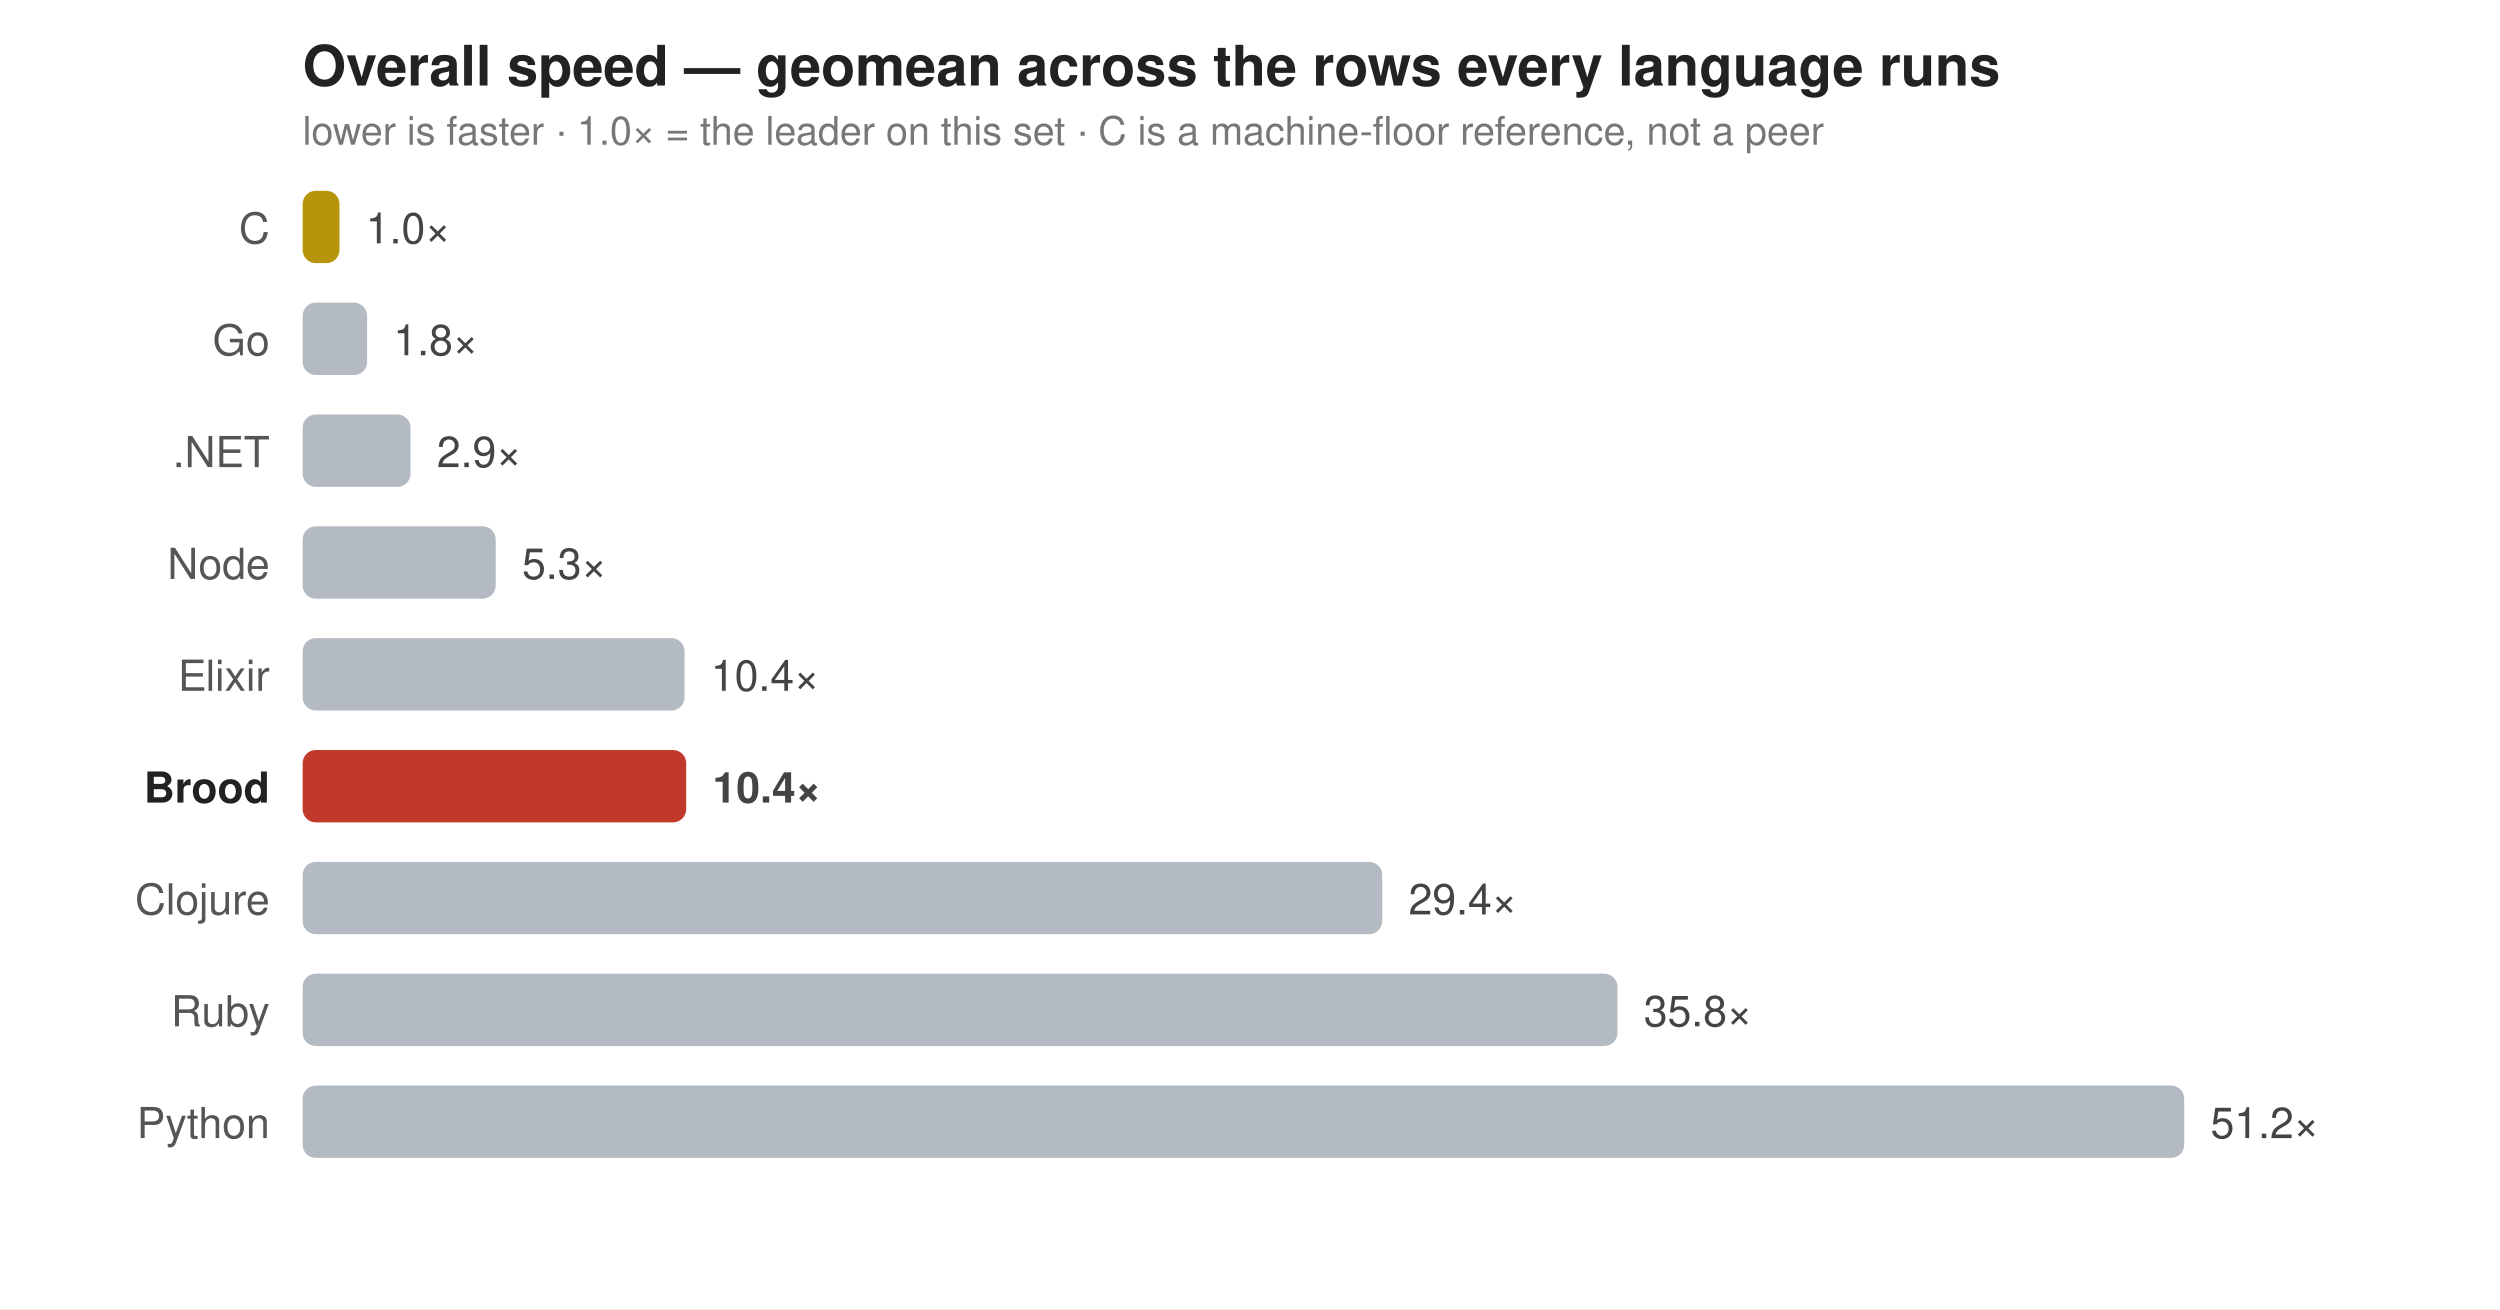
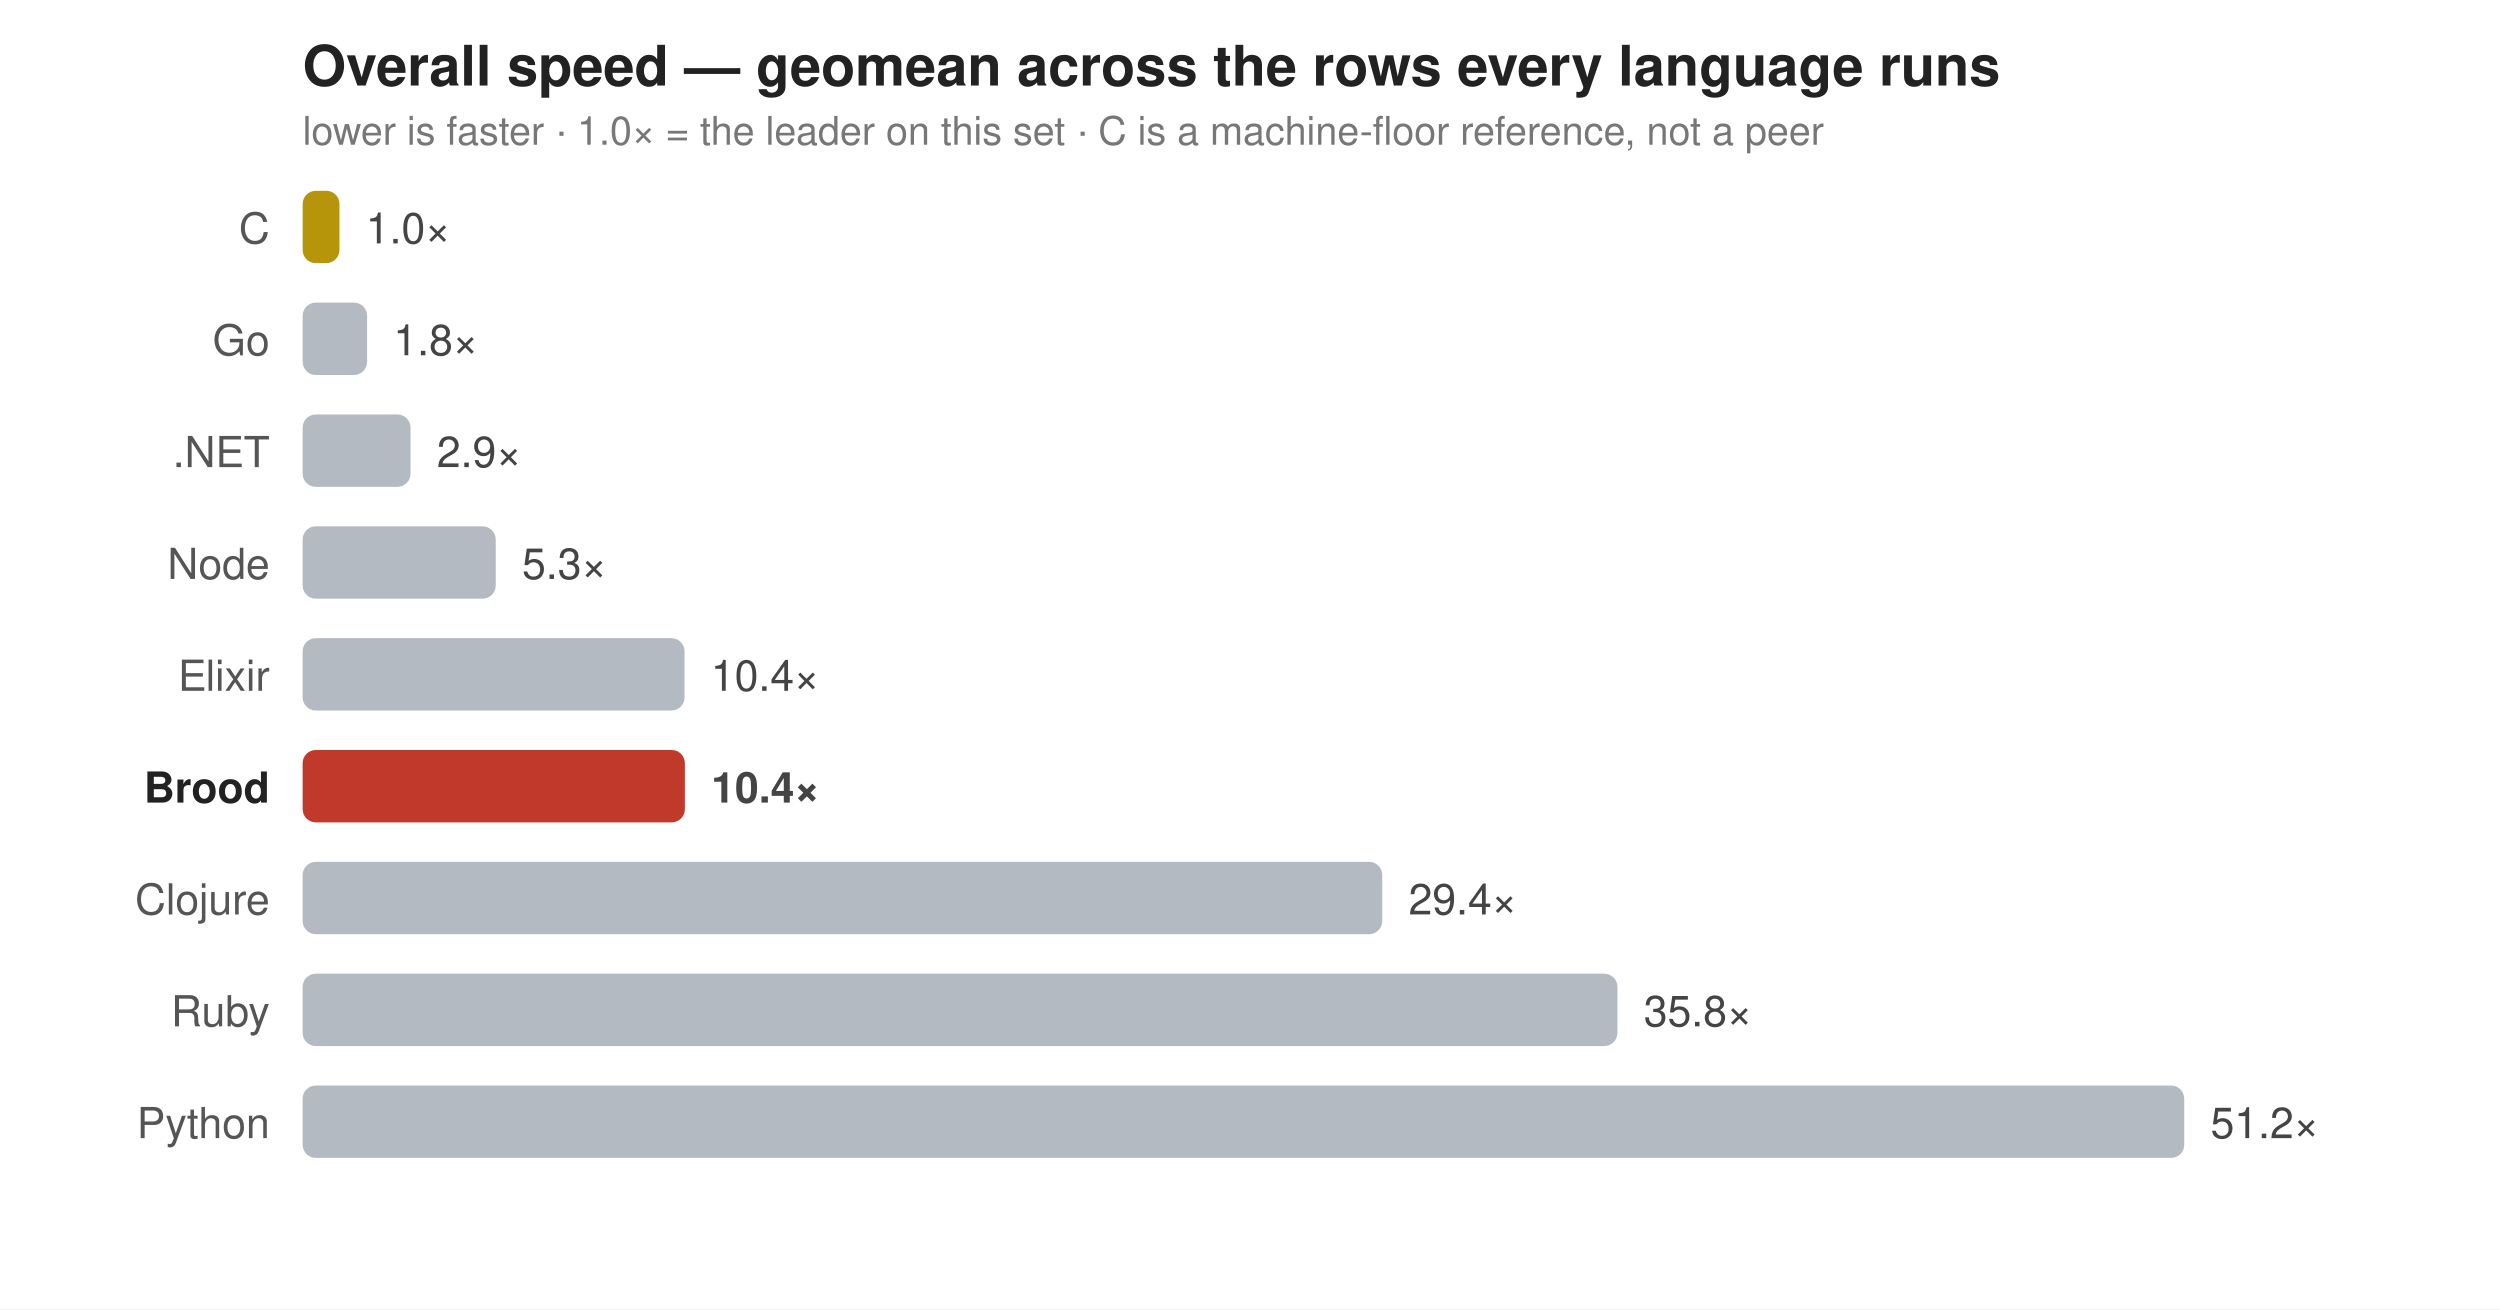
<svg xmlns="http://www.w3.org/2000/svg" width="760" height="398" viewBox="0 0 760 398" font-family="system-ui,Segoe UI,Helvetica,Arial,sans-serif">
  <rect width="760" height="398" fill="#ffffff" />
  <text x="92" y="26" font-size="17" font-weight="700" fill="#222">Overall speed — geomean across the rows every language runs</text>
  <text x="92" y="44" font-size="12" fill="#777">lower is faster · 1.0× = the leader on this set · C is a machine-floor reference, not a peer</text>
  <rect x="92" y="58" width="11.2" height="22" rx="4" fill="#b7950b" />
  <text x="82" y="74" text-anchor="end" font-size="13" font-weight="500" fill="#555">C</text>
  <text x="111.2" y="74" font-size="13" font-weight="400" fill="#444">1.0×</text>
  <rect x="92" y="92" width="19.6" height="22" rx="4" fill="#b3bac1" />
  <text x="82" y="108" text-anchor="end" font-size="13" font-weight="500" fill="#555">Go</text>
  <text x="119.6" y="108" font-size="13" font-weight="400" fill="#444">1.8×</text>
  <rect x="92" y="126" width="32.8" height="22" rx="4" fill="#b3bac1" />
  <text x="82" y="142" text-anchor="end" font-size="13" font-weight="500" fill="#555">.NET</text>
  <text x="132.8" y="142" font-size="13" font-weight="400" fill="#444">2.9×</text>
  <rect x="92" y="160" width="58.7" height="22" rx="4" fill="#b3bac1" />
  <text x="82" y="176" text-anchor="end" font-size="13" font-weight="500" fill="#555">Node</text>
  <text x="158.7" y="176" font-size="13" font-weight="400" fill="#444">5.3×</text>
  <rect x="92" y="194" width="116.1" height="22" rx="4" fill="#b3bac1" />
  <text x="82" y="210" text-anchor="end" font-size="13" font-weight="500" fill="#555">Elixir</text>
  <text x="216.1" y="210" font-size="13" font-weight="400" fill="#444">10.4×</text>
-   <rect x="92" y="228" width="116.6" height="22" rx="4" fill="#c0392b" />
+   <rect x="92" y="228" width="116.2" height="22" rx="4" fill="#c0392b" />
  <text x="82" y="244" text-anchor="end" font-size="13" font-weight="700" fill="#222">Brood</text>
-   <text x="216.6" y="244" font-size="13" font-weight="700" fill="#444">10.4×</text>
+   <text x="216.2" y="244" font-size="13" font-weight="700" fill="#444">10.4×</text>
  <rect x="92" y="262" width="328.2" height="22" rx="4" fill="#b3bac1" />
  <text x="82" y="278" text-anchor="end" font-size="13" font-weight="500" fill="#555">Clojure</text>
  <text x="428.2" y="278" font-size="13" font-weight="400" fill="#444">29.4×</text>
  <rect x="92" y="296" width="399.7" height="22" rx="4" fill="#b3bac1" />
  <text x="82" y="312" text-anchor="end" font-size="13" font-weight="500" fill="#555">Ruby</text>
  <text x="499.7" y="312" font-size="13" font-weight="400" fill="#444">35.8×</text>
  <rect x="92" y="330" width="572.0" height="22" rx="4" fill="#b3bac1" />
  <text x="82" y="346" text-anchor="end" font-size="13" font-weight="500" fill="#555">Python</text>
  <text x="672.0" y="346" font-size="13" font-weight="400" fill="#444">51.2×</text>
</svg>
